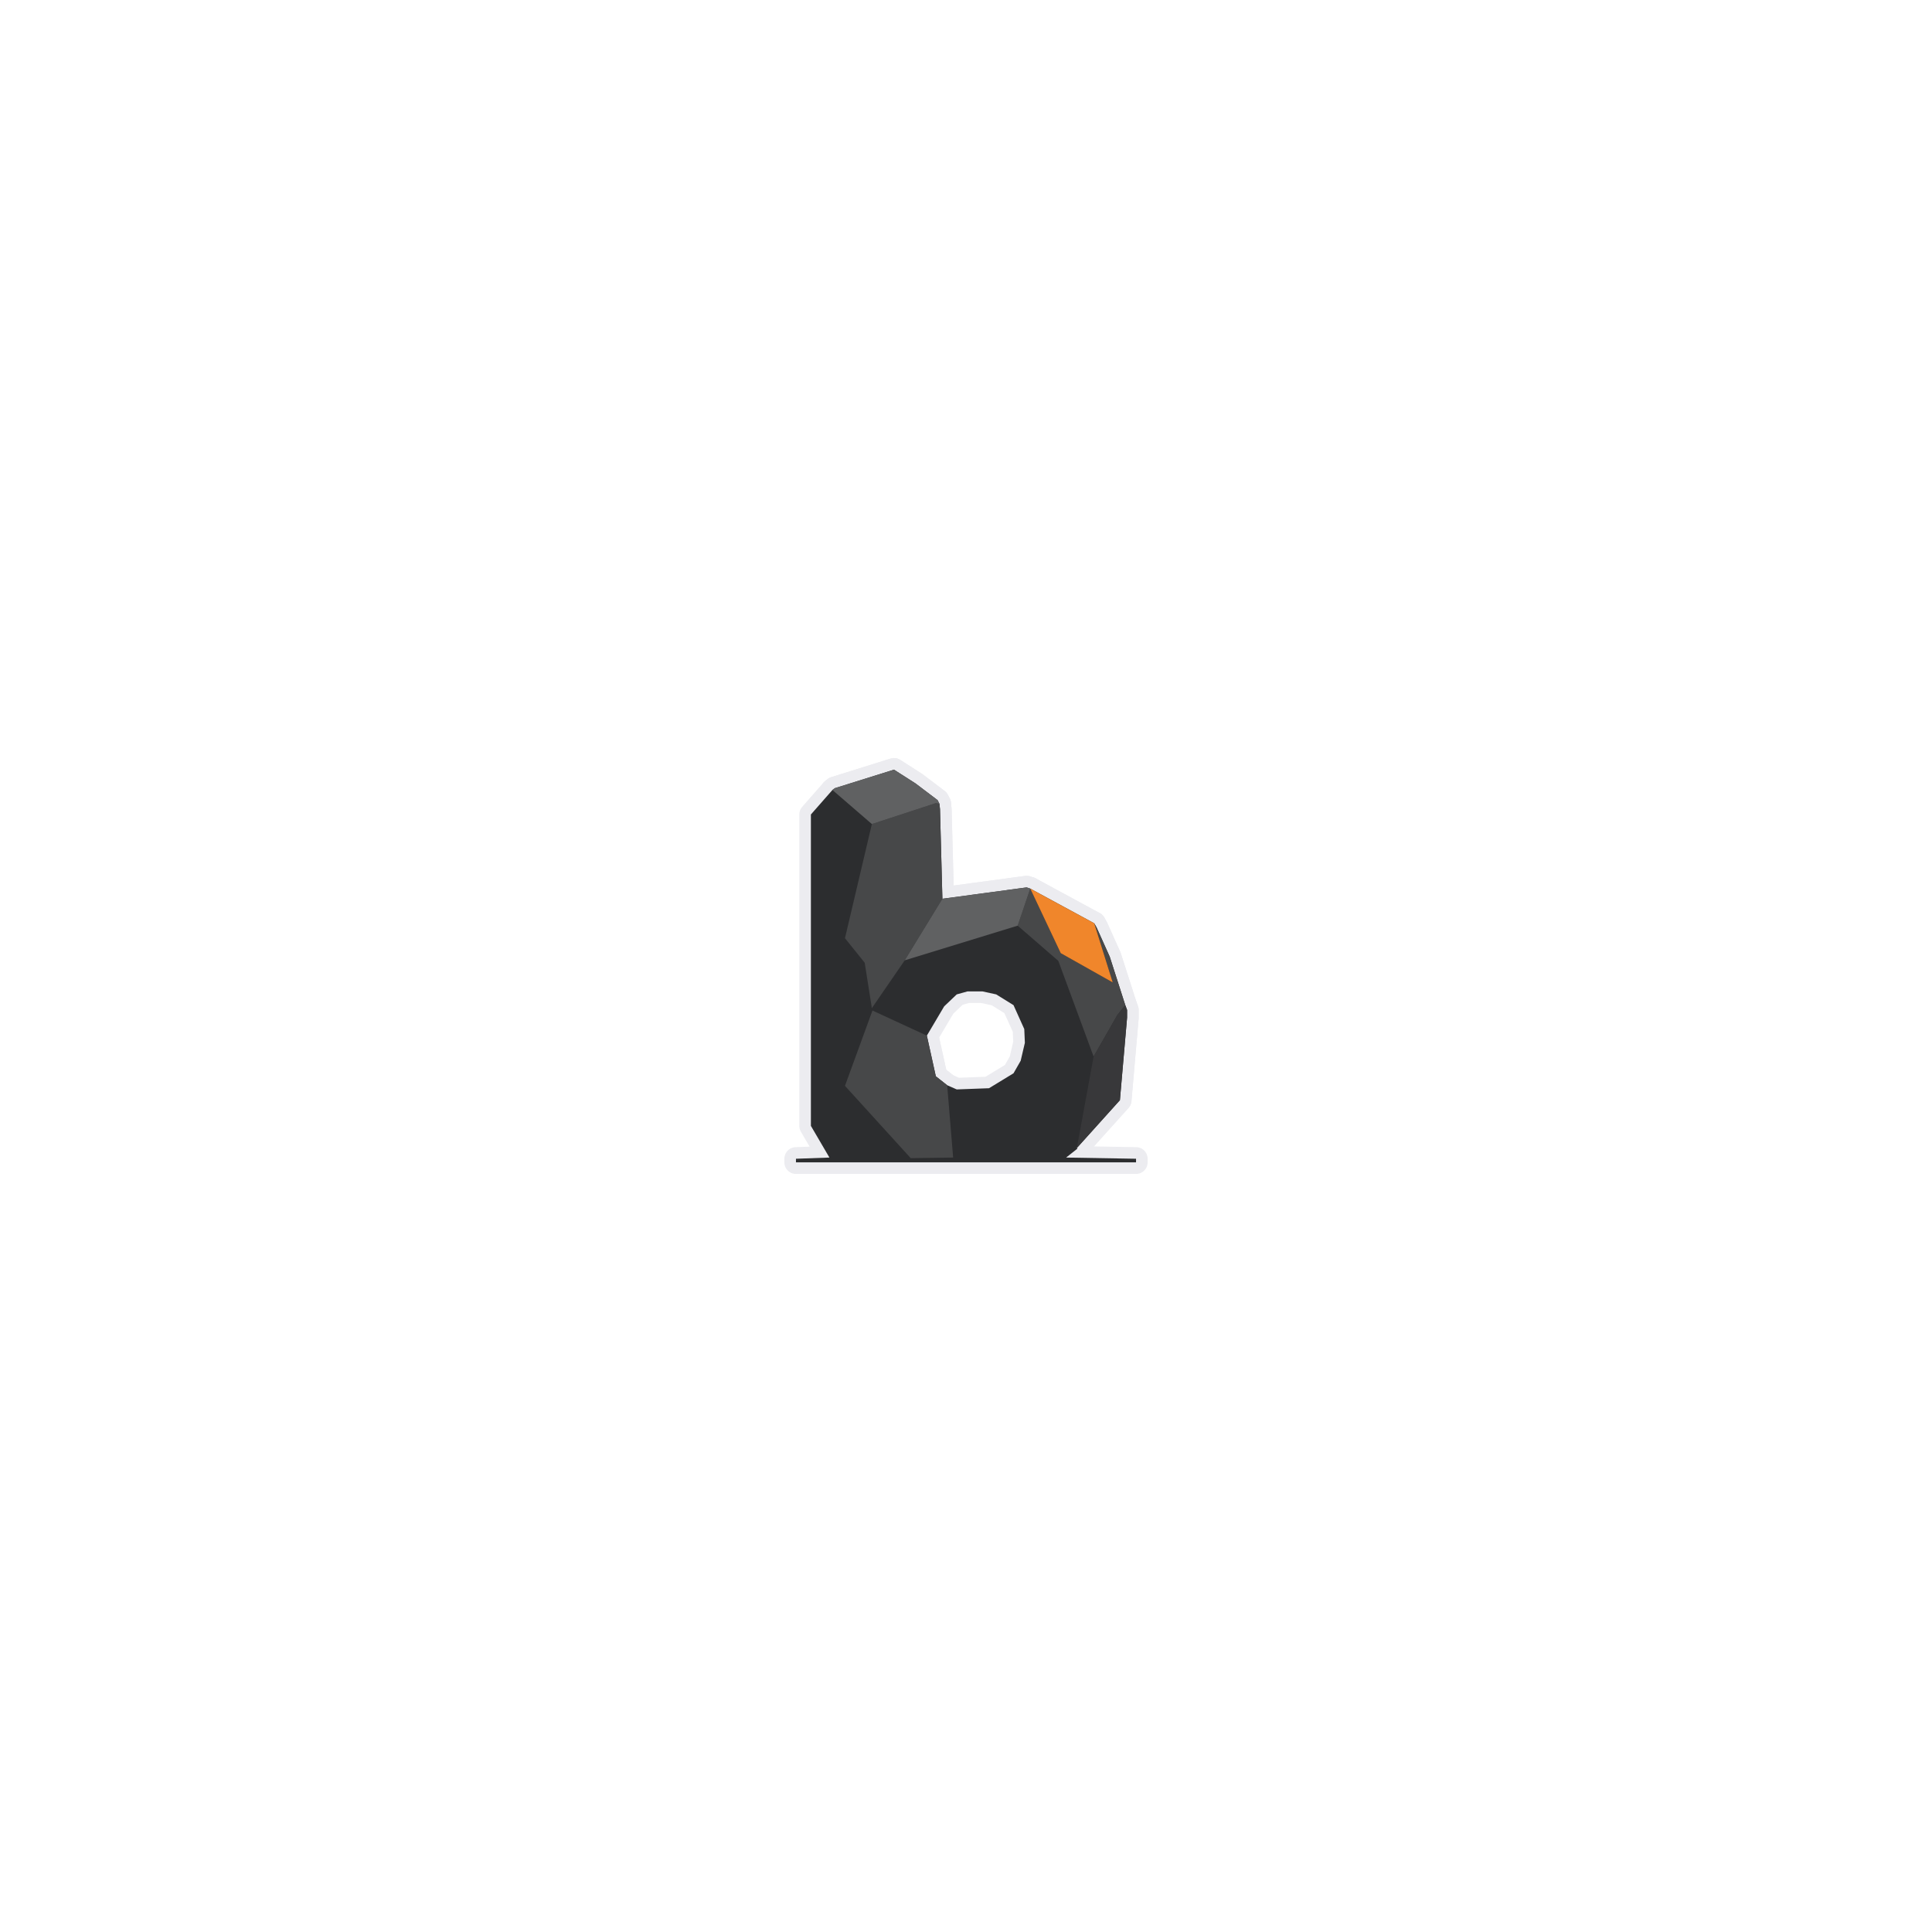
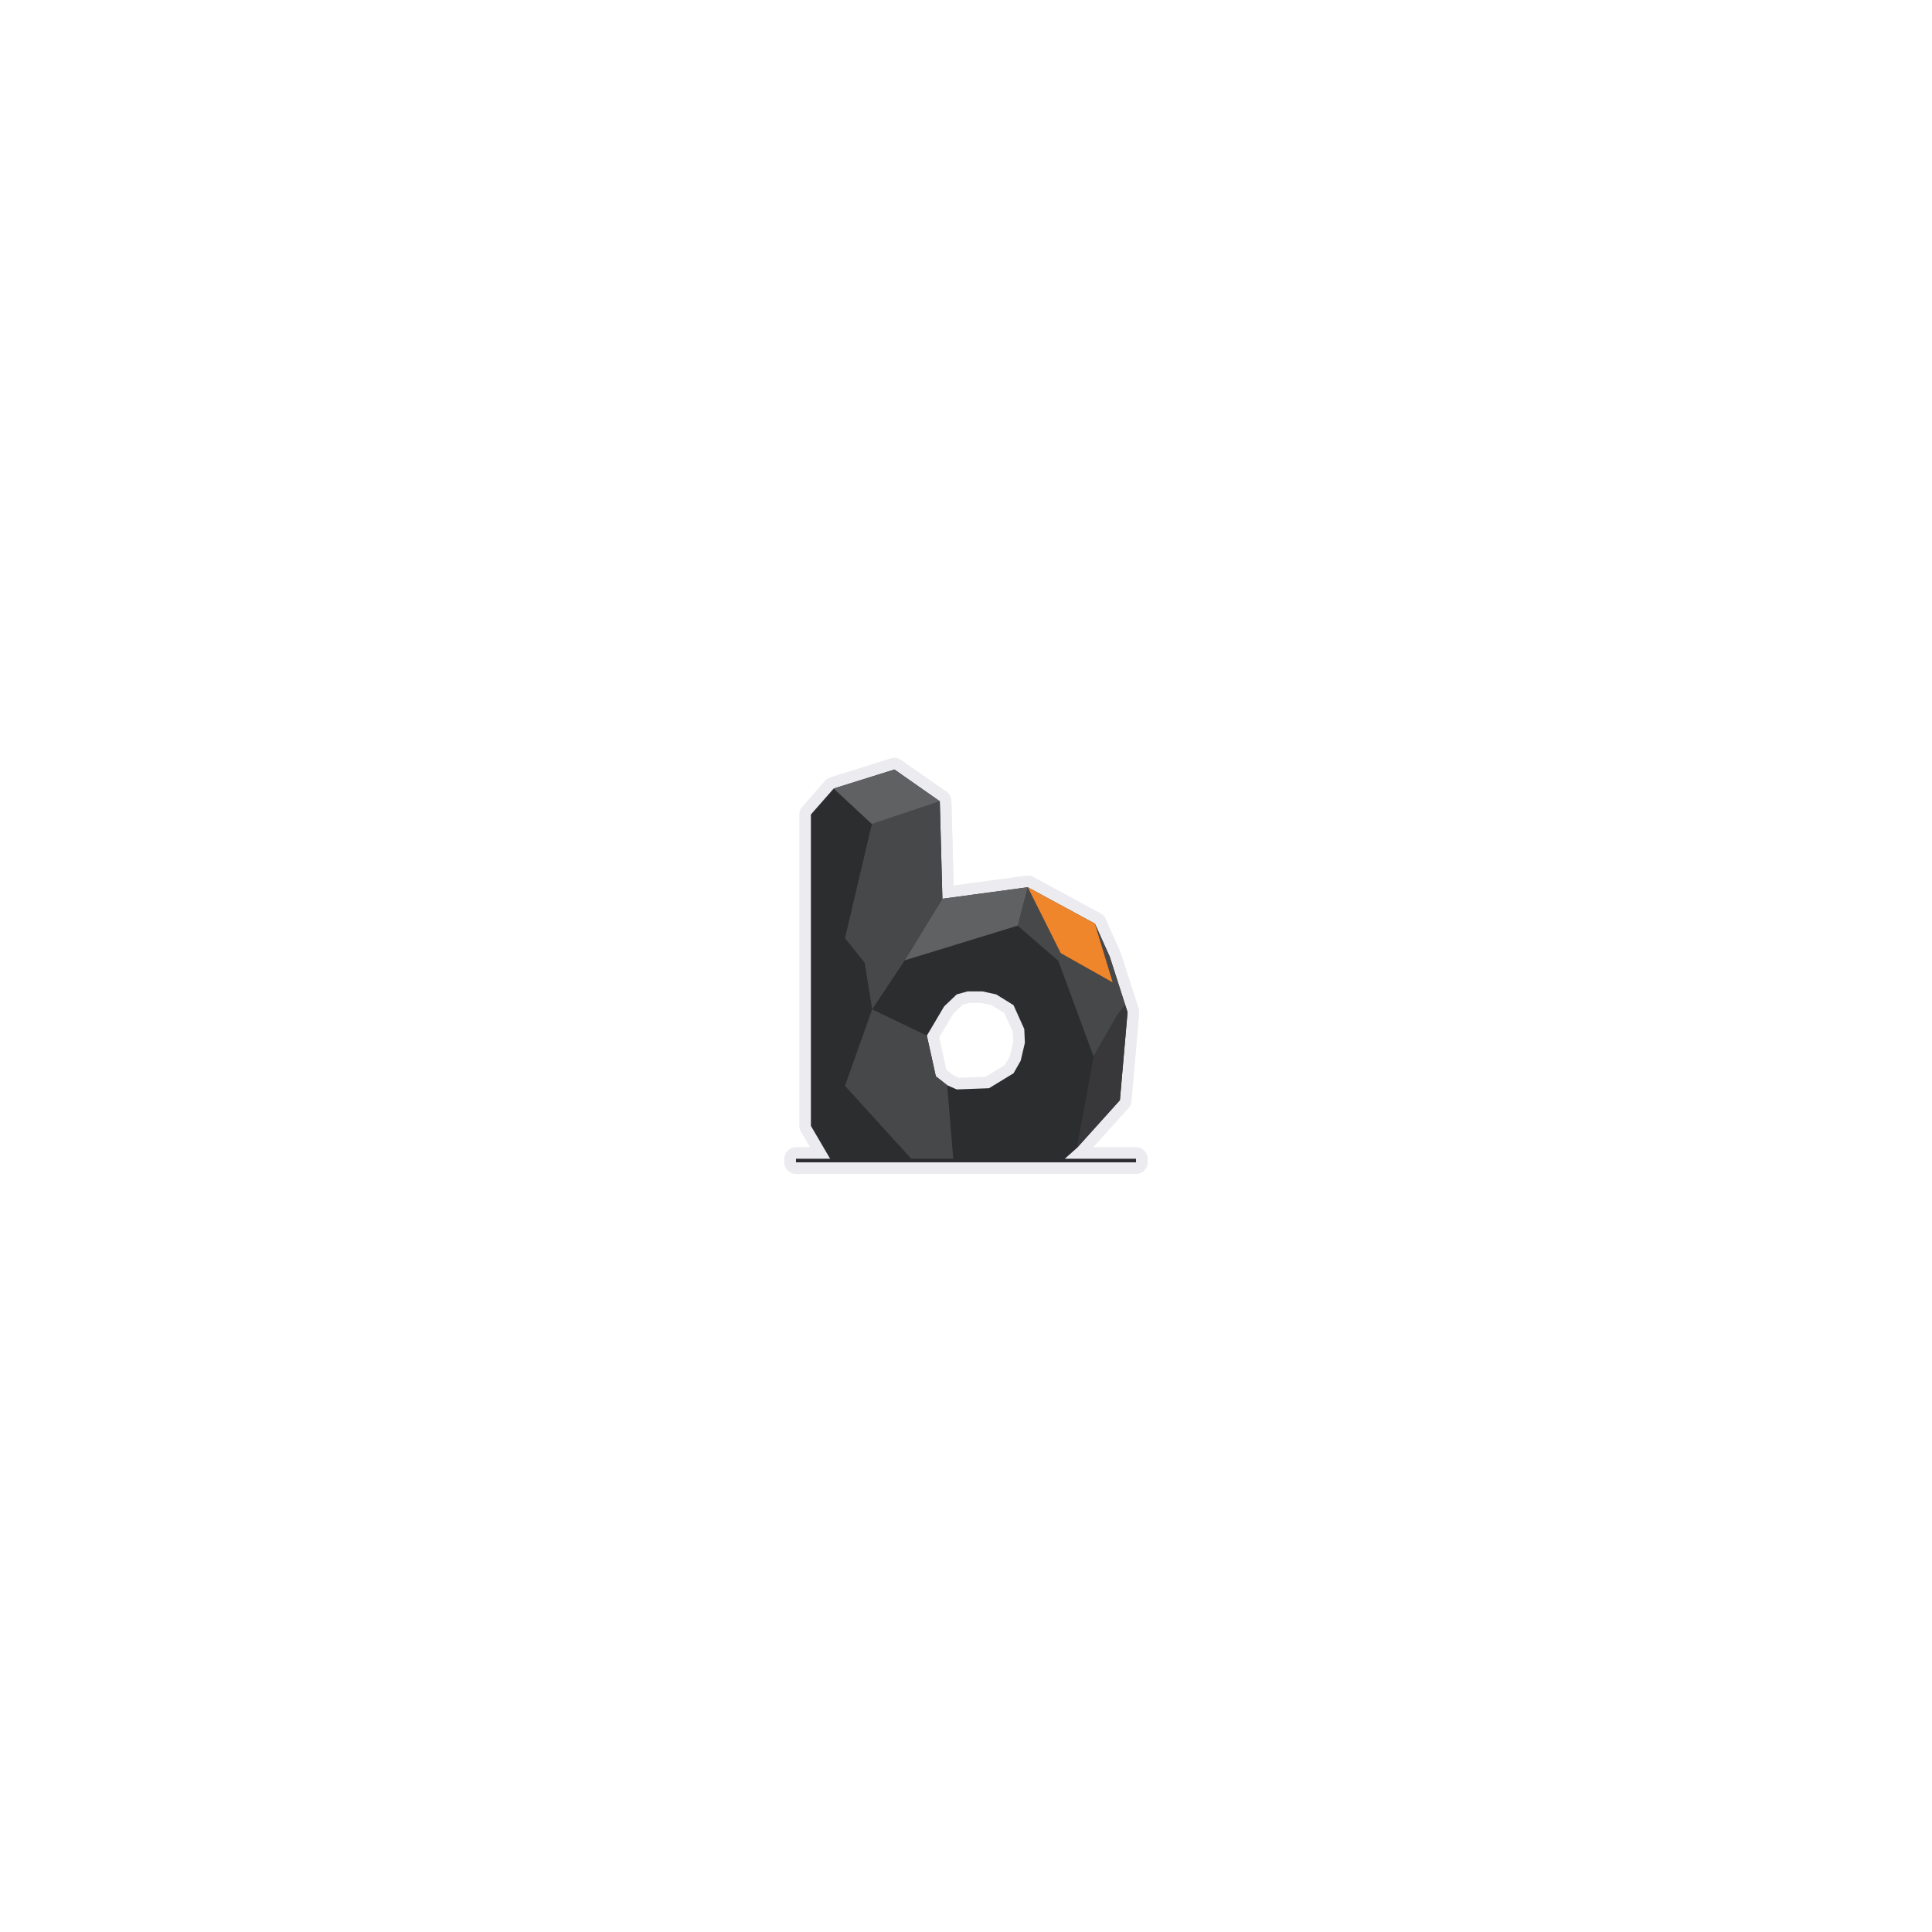
<svg xmlns="http://www.w3.org/2000/svg" width="2732" height="2732" viewBox="0 0 2732 2732">
  <svg x="1038.16" y="1038.16" width="655.68" height="655.68" viewBox="238.605 226.605 775.79 775.79">
    <g fill="none" stroke="#ececf0" stroke-width="38.79" stroke-linejoin="round">
-       <path d="M403 320L407 317L506 286L542 309L579 337L582 343L583 352L587 502L728 483L734 485L841 543L845 550L867 599L893 680L896 688L896 701L884 839L812 919L813 920L794 935L911 937L911 943L342 943L342 937L398 935L367 882L367 361ZM629 657L611 662L590 682L561 731L576 799L595 814L611 821L665 819L706 794L718 773L725 743L724 720L706 680L677 662L654 657Z" />
-       <path d="M469 377L576 342L582 343L583 352L587 502L524 605L469 685L457 609L424 568Z" />
-       <path d="M470 689L561 731L576 799L595 814L605 935L534 936L424 815Z" />
-       <path d="M734 485L785 593L872 642L841 543L845 550L867 599L893 680L880 696L840 766L781 606L713 547Z" />
-       <path d="M728 483L734 485L713 547L524 605L587 502Z" />
-       <path d="M893 680L896 688L896 701L884 839L812 919L840 766L880 696Z" />
-       <path d="M506 286L542 309L579 337L582 343L576 342L469 377L403 320L407 317Z" />
-       <path d="M734 485L841 543L872 642L785 593Z" />
+       <path d="M367 361L405.12 317.59L506.74 285.77L582.65 338.87L587 502L729.85 482.75L842.13 543.61L867 599L893 680L896.8 691.83L884 839L812 919L791.75 937L911 937L911 943L342 943L342 937L399.17 937L367 882ZM629 657L611 662L590 682L561 731L576 799L595 814L611 821L665 819L706 794L718 773L725 743L724 720L706 680L677 662L654 657Z" />
+       <path d="M469 377L582.65 338.87L587 502L524 605L469.5 687L457 609L424 568Z" />
+       <path d="M469.5 687L561 731L576 799L595 814L605.17 937L534.91 937L424 815Z" />
+       <path d="M729.85 482.75L785 593L872 642L842.13 543.61L867 599L893 680L880 696L840 766L781 606L713 547Z" />
+       <path d="M729.85 482.75L713 547L524 605L587 502Z" />
+       <path d="M893 680L896.8 691.83L884 839L812 919L840 766L880 696Z" />
+       <path d="M506.74 285.77L582.65 338.87L469 377L405.12 317.59Z" />
+       <path d="M729.85 482.75L842.13 543.61L872 642L785 593Z" />
    </g>
-     <path fill="#2c2d2f" fill-rule="evenodd" d="M403 320L407 317L506 286L542 309L579 337L582 343L583 352L587 502L728 483L734 485L841 543L845 550L867 599L893 680L896 688L896 701L884 839L812 919L813 920L794 935L911 937L911 943L342 943L342 937L398 935L367 882L367 361ZM629 657L611 662L590 682L561 731L576 799L595 814L611 821L665 819L706 794L718 773L725 743L724 720L706 680L677 662L654 657Z" />
-     <path fill="#474849" fill-rule="evenodd" d="M469 377L576 342L582 343L583 352L587 502L524 605L469 685L457 609L424 568Z" />
-     <path fill="#474849" fill-rule="evenodd" d="M470 689L561 731L576 799L595 814L605 935L534 936L424 815Z" />
-     <path fill="#474849" fill-rule="evenodd" d="M734 485L785 593L872 642L841 543L845 550L867 599L893 680L880 696L840 766L781 606L713 547Z" />
-     <path fill="#606162" fill-rule="evenodd" d="M728 483L734 485L713 547L524 605L587 502Z" />
-     <path fill="#38383a" fill-rule="evenodd" d="M893 680L896 688L896 701L884 839L812 919L840 766L880 696Z" />
-     <path fill="#606162" fill-rule="evenodd" d="M506 286L542 309L579 337L582 343L576 342L469 377L403 320L407 317Z" />
-     <path fill="#f0862b" fill-rule="evenodd" d="M734 485L841 543L872 642L785 593Z" />
+     <path fill="#2c2d2f" fill-rule="evenodd" d="M367 361L405.12 317.59L506.74 285.77L582.65 338.87L587 502L729.85 482.75L842.13 543.61L867 599L893 680L896.8 691.83L884 839L812 919L791.75 937L911 937L911 943L342 943L342 937L399.17 937L367 882ZM629 657L611 662L590 682L561 731L576 799L595 814L611 821L665 819L706 794L718 773L725 743L724 720L706 680L677 662L654 657Z" />
+     <path fill="#474849" fill-rule="evenodd" d="M469 377L582.65 338.87L587 502L524 605L469.5 687L457 609L424 568Z" />
+     <path fill="#474849" fill-rule="evenodd" d="M469.5 687L561 731L576 799L595 814L605.17 937L534.91 937L424 815Z" />
+     <path fill="#474849" fill-rule="evenodd" d="M729.85 482.75L785 593L872 642L842.13 543.61L867 599L893 680L880 696L840 766L781 606L713 547Z" />
+     <path fill="#606162" fill-rule="evenodd" d="M729.85 482.75L713 547L524 605L587 502Z" />
+     <path fill="#38383a" fill-rule="evenodd" d="M893 680L896.8 691.83L884 839L812 919L840 766L880 696Z" />
+     <path fill="#606162" fill-rule="evenodd" d="M506.74 285.77L582.65 338.87L469 377L405.12 317.59Z" />
+     <path fill="#f0862b" fill-rule="evenodd" d="M729.85 482.75L842.13 543.61L872 642L785 593Z" />
  </svg>
</svg>
